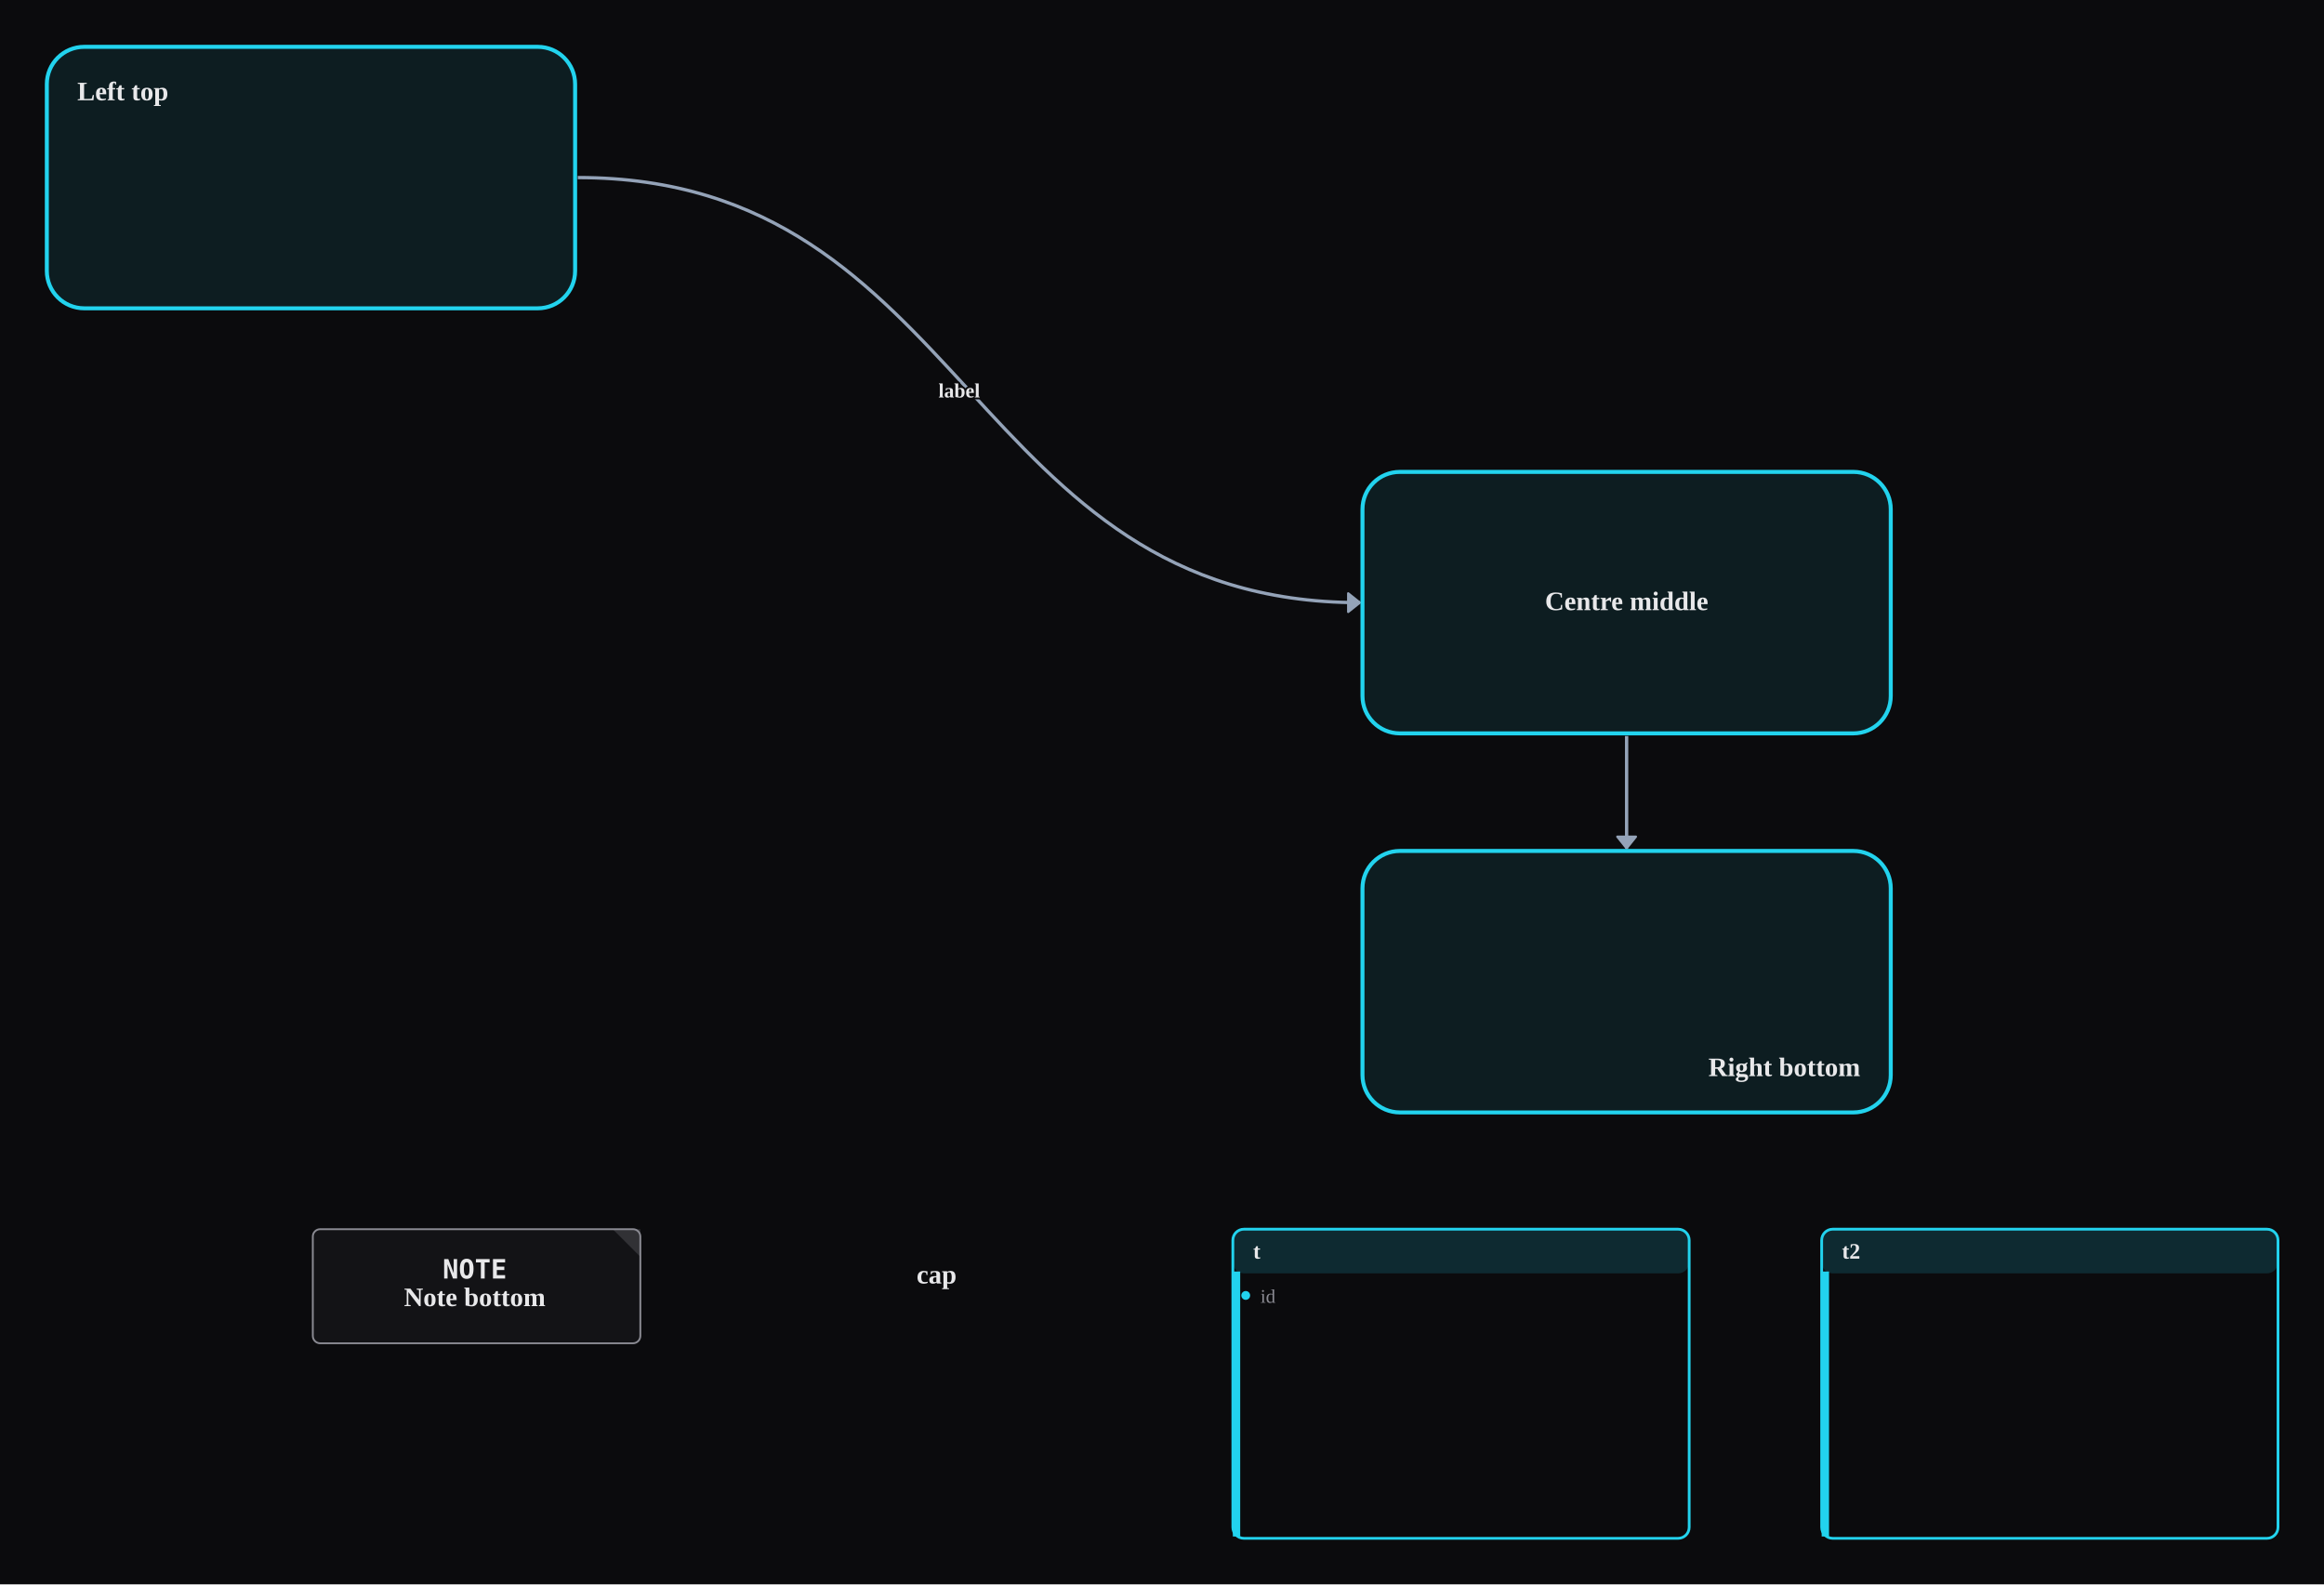
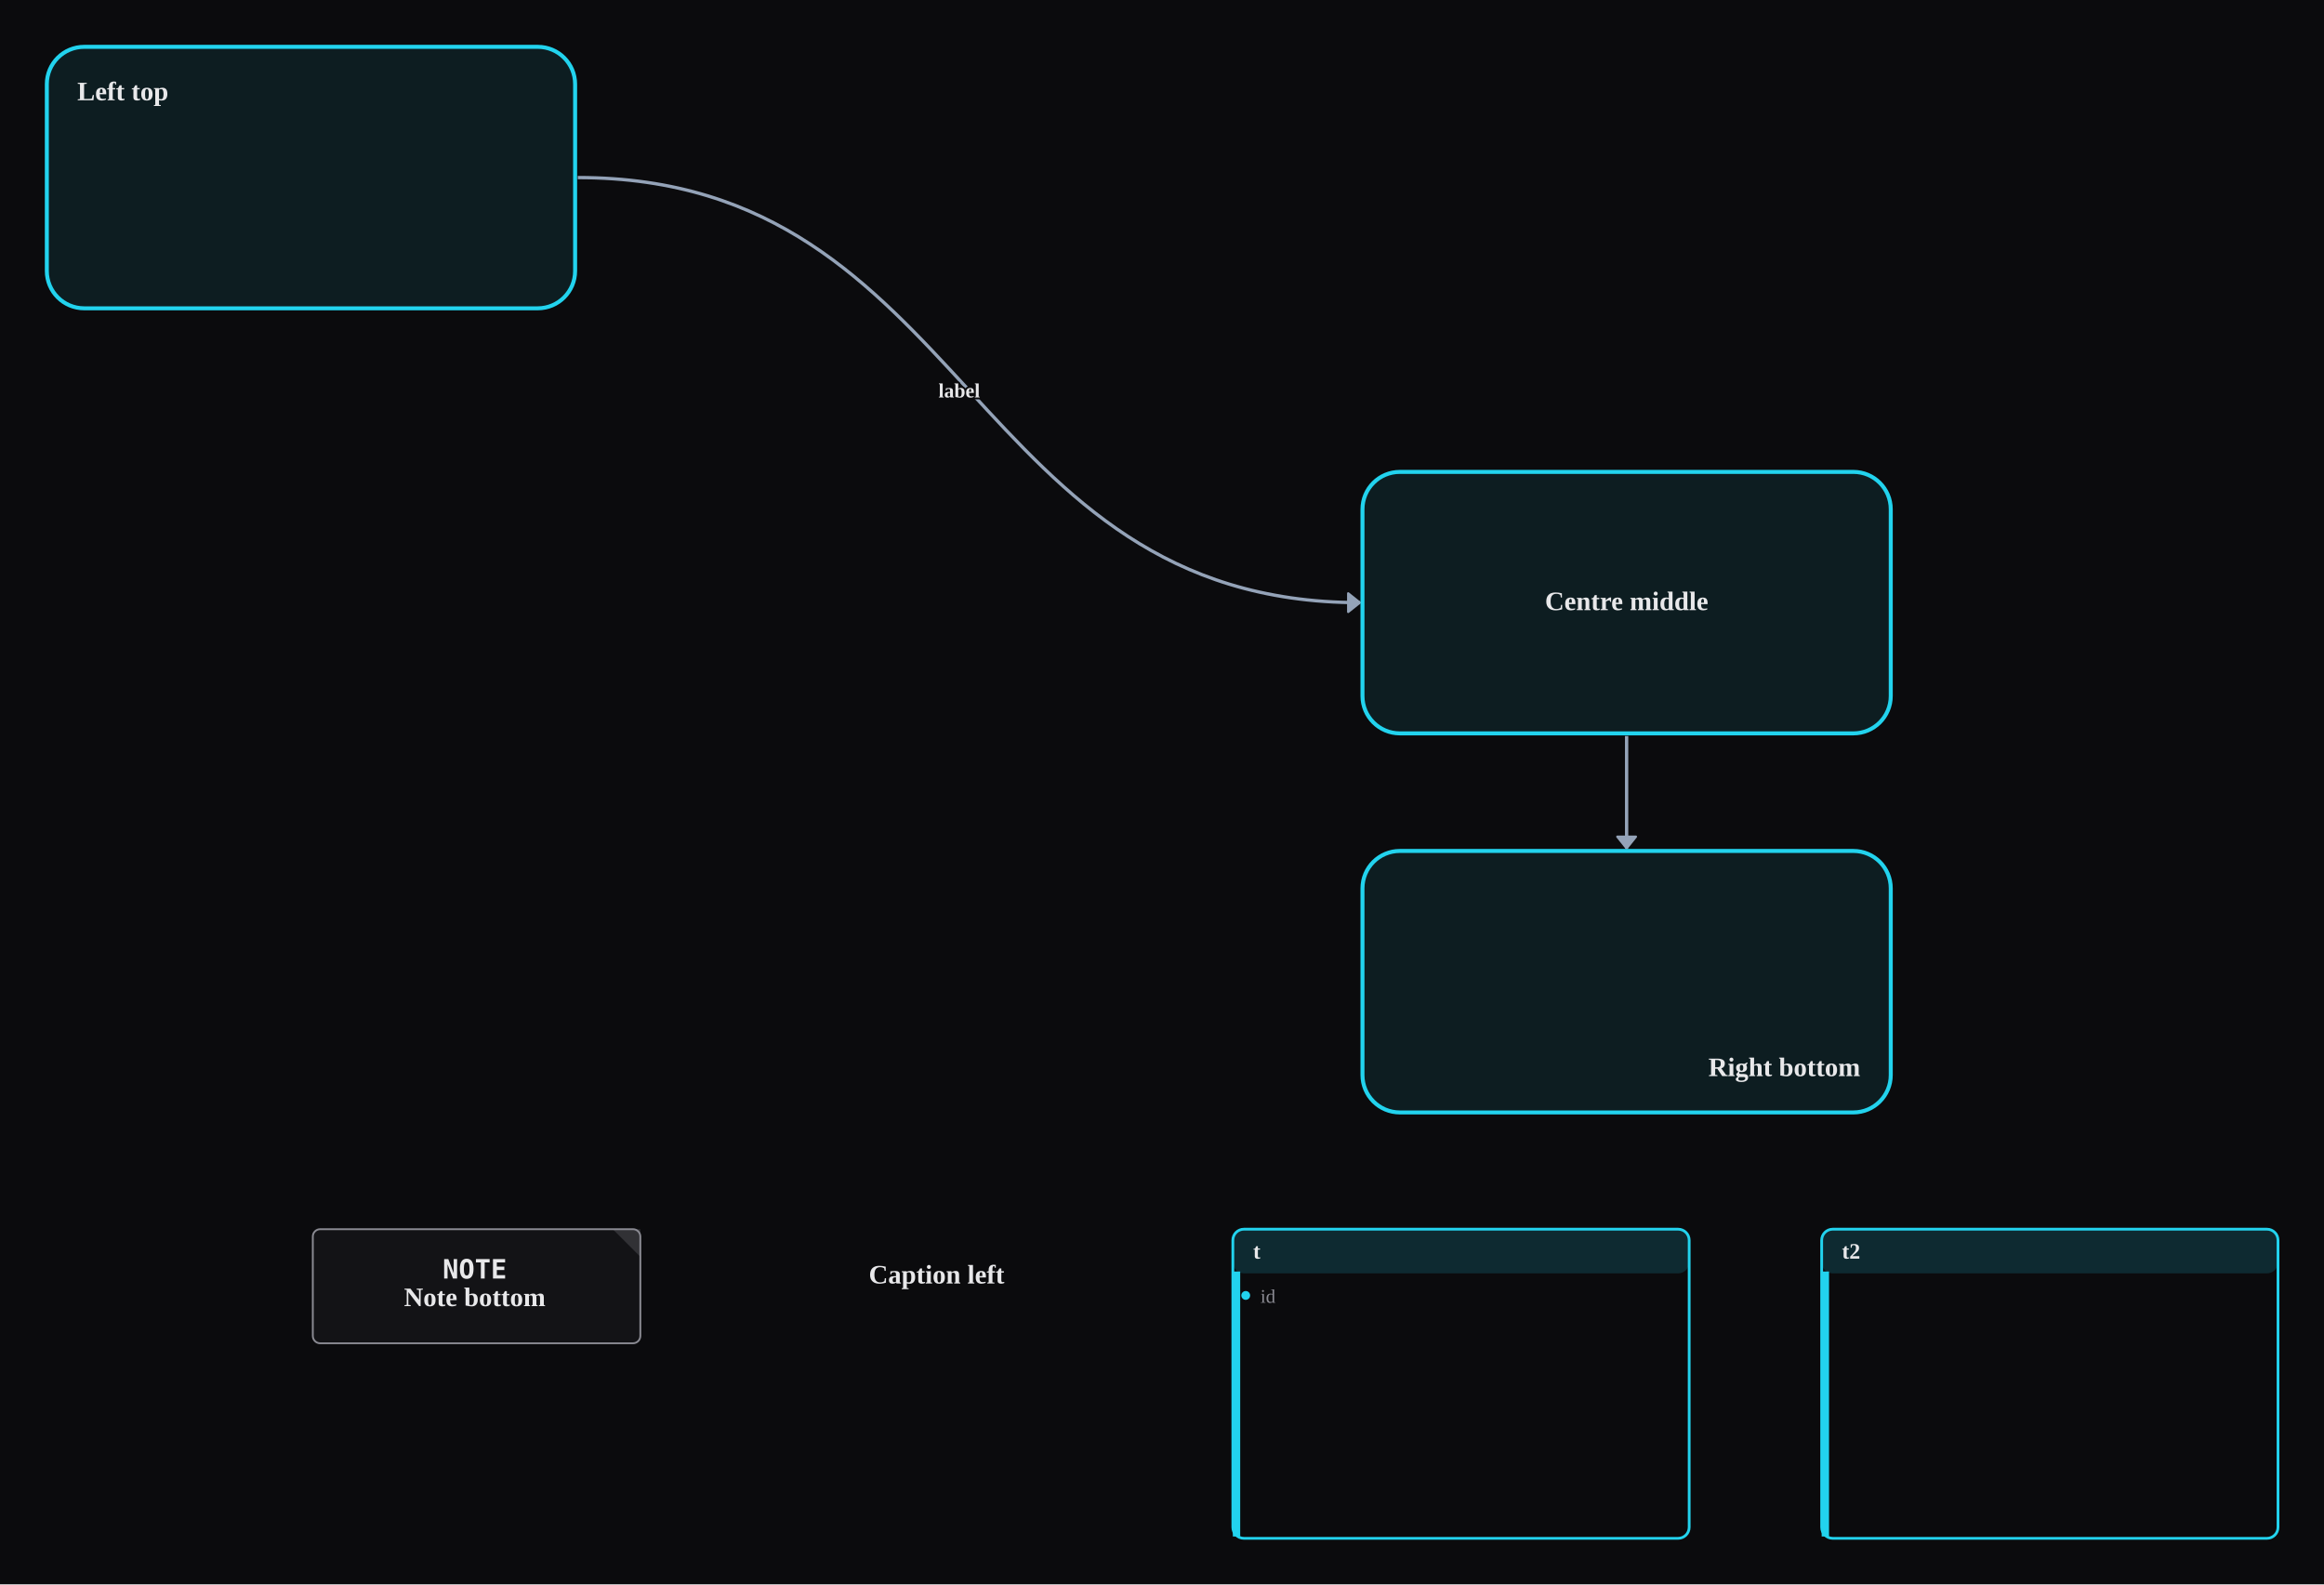
<svg xmlns="http://www.w3.org/2000/svg" width="1263" height="861" viewBox="0 0 1263 861" data-theme="dark">
  <rect width="1263" height="861" fill="#0b0b0d" />
  <style>
  :root, svg {
    --bg:#0b0b0d;
    --surface:#131316;
    --elevated:#1a1b1f;
    --border:#26272c;
    --border-strong:#33343a;
    --fg:#e8e8ea;
    --dim:#8a8a92;
    --dim2:#63636b;
    --acc:#f54e00;
    --acc-soft:rgba(245, 78, 0, 0.14);
    --sel:#3b82f6;
    --sel-soft:rgba(59, 130, 246, 0.14);
    --green:#4ade80;
    --red:#f87171;
    --danger:#ef4444;
    --card:#1a1b1f;
    --c-accent:#f54e00;
    --c-green:#4ade80;
    --c-cyan:#22d3ee;
    --c-violet:#a78bfa;
    --c-amber:#fbbf24;
    --c-slate:#94a3b8;
    --c-red:#ff6b6b;
    --c-blue:#7aa2ff;
    --c-pink:#f783ac;
    --c-black:#000000;
    --c-white:#ffffff;
  }
</style>
  <defs>
    <marker id="ar-mk-ba568u" markerWidth="14" markerHeight="14" viewBox="-10 -10 20 20" markerUnits="strokeWidth" refX="0" refY="0" orient="auto-start-reverse">
      <polyline points="-5,-4 0,0 -5,4 -5,-4" fill="#94a3b8" stroke="#94a3b8" stroke-width="1" stroke-linecap="round" stroke-linejoin="round" />
    </marker>
  </defs>
  <g transform="translate(739,24)">
    <path d="M-425,72.5 C-212.5,72.5 -212.5,303.5 0,303.5" fill="none" stroke="#94a3b8" stroke-width="1.8" marker-end="url(#ar-mk-ba568u)" />
    <text x="-229" y="192" font-size="11" font-weight="600" fill="#e8e8ea" stroke="#0b0b0d" stroke-width="2" stroke-linejoin="round" paint-order="stroke">label</text>
    <path d="M145,376 C145,406.5 145,406.5 145,437" fill="none" stroke="#94a3b8" stroke-width="1.8" marker-end="url(#ar-mk-ba568u)" />
  </g>
  <g data-ar-node="left" transform="translate(24,24)">
    <svg x="0" y="0" width="290" height="145" viewBox="0 0 200 100" preserveAspectRatio="none">
      <rect x="1" y="1" width="198" height="98" rx="14" fill="#22d3ee" fill-opacity="0.09" stroke="#22d3ee" stroke-width="1.5" stroke-linejoin="round" />
    </svg>
    <text x="18" y="30.5" font-size="14.5" font-weight="650" fill="#e8e8ea">Left top</text>
  </g>
  <g data-ar-node="mid" transform="translate(739,255)">
    <svg x="0" y="0" width="290" height="145" viewBox="0 0 200 100" preserveAspectRatio="none">
      <rect x="1" y="1" width="198" height="98" rx="14" fill="#22d3ee" fill-opacity="0.09" stroke="#22d3ee" stroke-width="1.5" stroke-linejoin="round" />
    </svg>
    <text x="145" y="76.56" font-size="14.5" font-weight="650" fill="#e8e8ea" text-anchor="middle">Centre middle</text>
  </g>
  <g data-ar-node="right" transform="translate(739,461)">
    <svg x="0" y="0" width="290" height="145" viewBox="0 0 200 100" preserveAspectRatio="none">
      <rect x="1" y="1" width="198" height="98" rx="14" fill="#22d3ee" fill-opacity="0.09" stroke="#22d3ee" stroke-width="1.5" stroke-linejoin="round" />
    </svg>
    <text x="272" y="123.81" font-size="14.5" font-weight="650" fill="#e8e8ea" text-anchor="end">Right bottom</text>
  </g>
  <g data-ar-node="memo" transform="translate(169,667)">
    <rect x="1" y="1" width="178" height="62" rx="4" fill="#131316" stroke="#8a8a92" stroke-width="1" />
    <path d="M164 1 L179 16 L179 1 Z" fill="#8a8a92" opacity="0.25" />
    <text x="89" y="27.81" font-size="14.5" font-weight="650" fill="#e8e8ea" font-family="'JetBrains Mono', ui-monospace, SFMono-Regular, Menlo, Consolas, monospace" text-anchor="middle" letter-spacing="0">NOTE</text>
    <text x="89" y="42.81" font-size="14.5" font-weight="650" fill="#e8e8ea" text-anchor="middle">Note bottom</text>
  </g>
  <g data-ar-node="cap" transform="translate(419,667)">
-     <text x="90" y="30.5" font-size="14.5" font-weight="650" fill="#e8e8ea" text-anchor="middle">cap</text>
+     <text x="90" y="30.5" font-size="14.5" font-weight="650" fill="#e8e8ea" text-anchor="middle">Caption left</text>
  </g>
  <g data-ar-node="tb" transform="translate(669,667)">
    <rect x="1" y="1" width="248" height="168" rx="6" fill="none" stroke="#22d3ee" stroke-width="1.5" />
    <rect x="1" y="1" width="248" height="24" rx="6" fill="#22d3ee" fill-opacity="0.16" />
    <rect x="1" y="24" width="4" height="144" fill="#22d3ee" />
    <text x="12" y="17" font-size="12" font-weight="650" fill="#e8e8ea">t</text>
    <circle cx="8" cy="37" r="2.4" fill="#22d3ee" />
    <text x="16" y="41" font-size="10.5" font-weight="450" fill="#8a8a92">id</text>
  </g>
  <g data-ar-node="tb2" transform="translate(989,667)">
    <rect x="1" y="1" width="248" height="168" rx="6" fill="none" stroke="#22d3ee" stroke-width="1.5" />
    <rect x="1" y="1" width="248" height="24" rx="6" fill="#22d3ee" fill-opacity="0.16" />
    <rect x="1" y="24" width="4" height="144" fill="#22d3ee" />
    <text x="12" y="17" font-size="12" font-weight="650" fill="#e8e8ea">t2</text>
  </g>
</svg>
